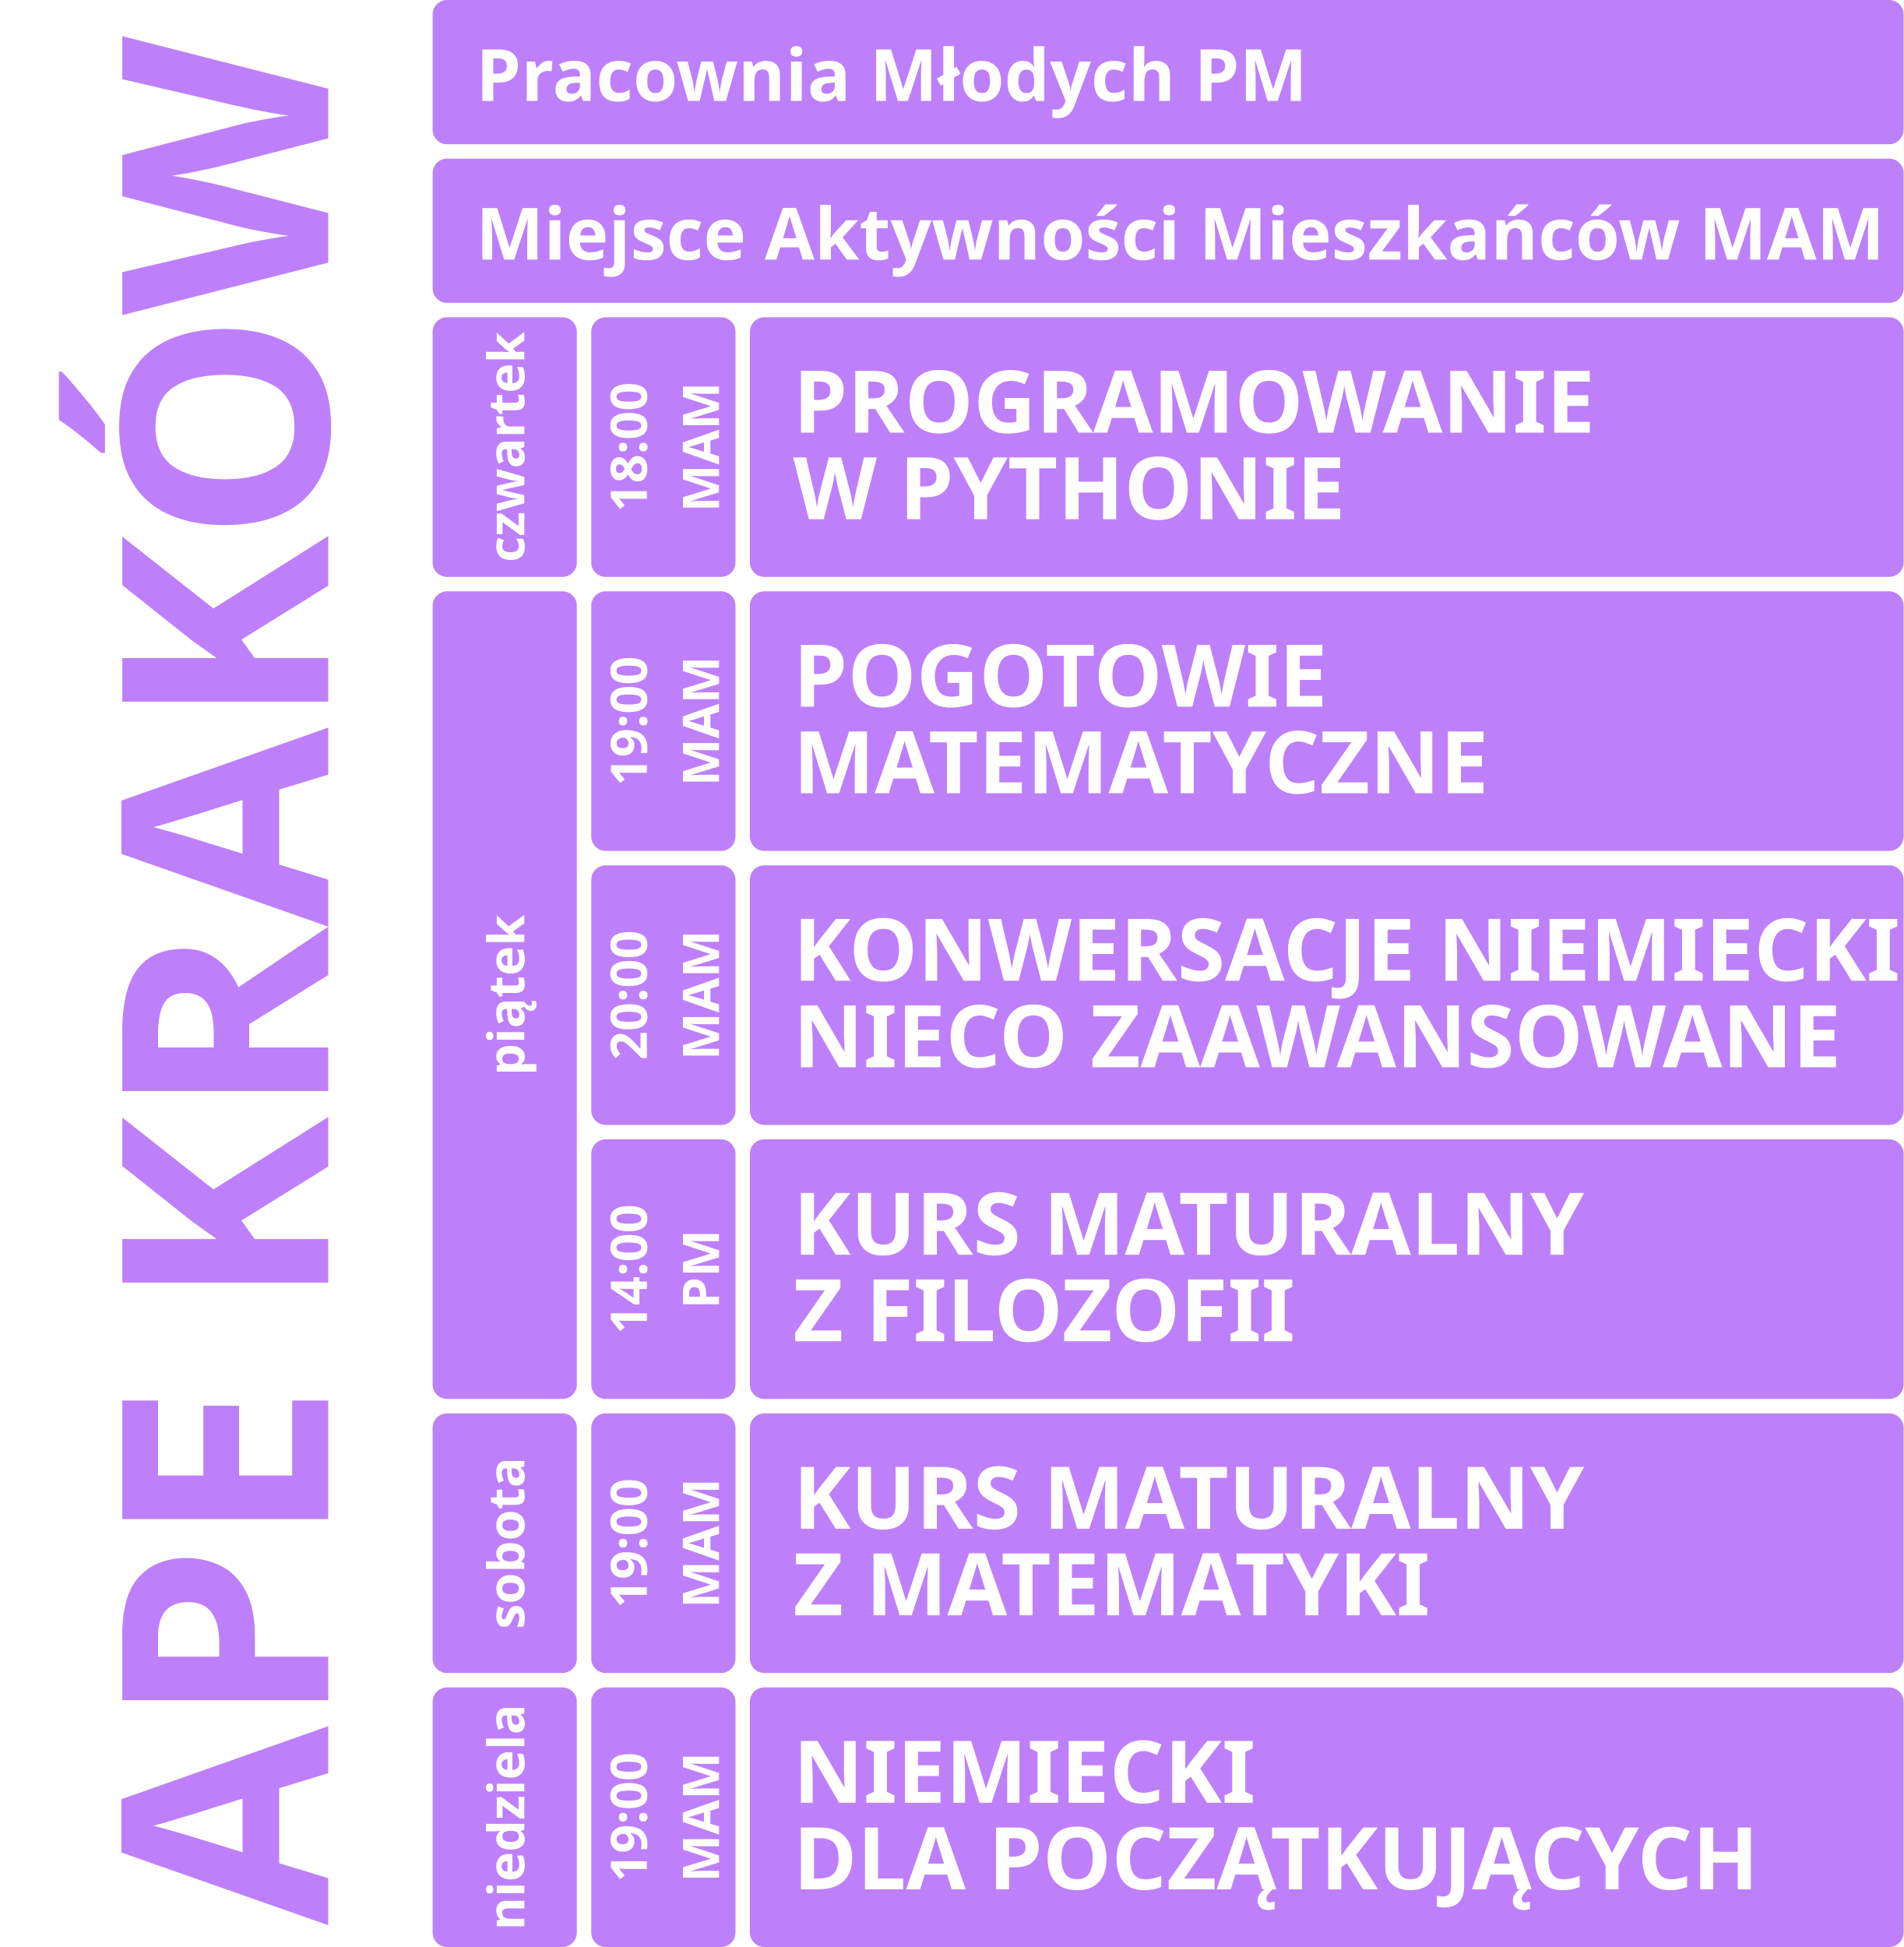
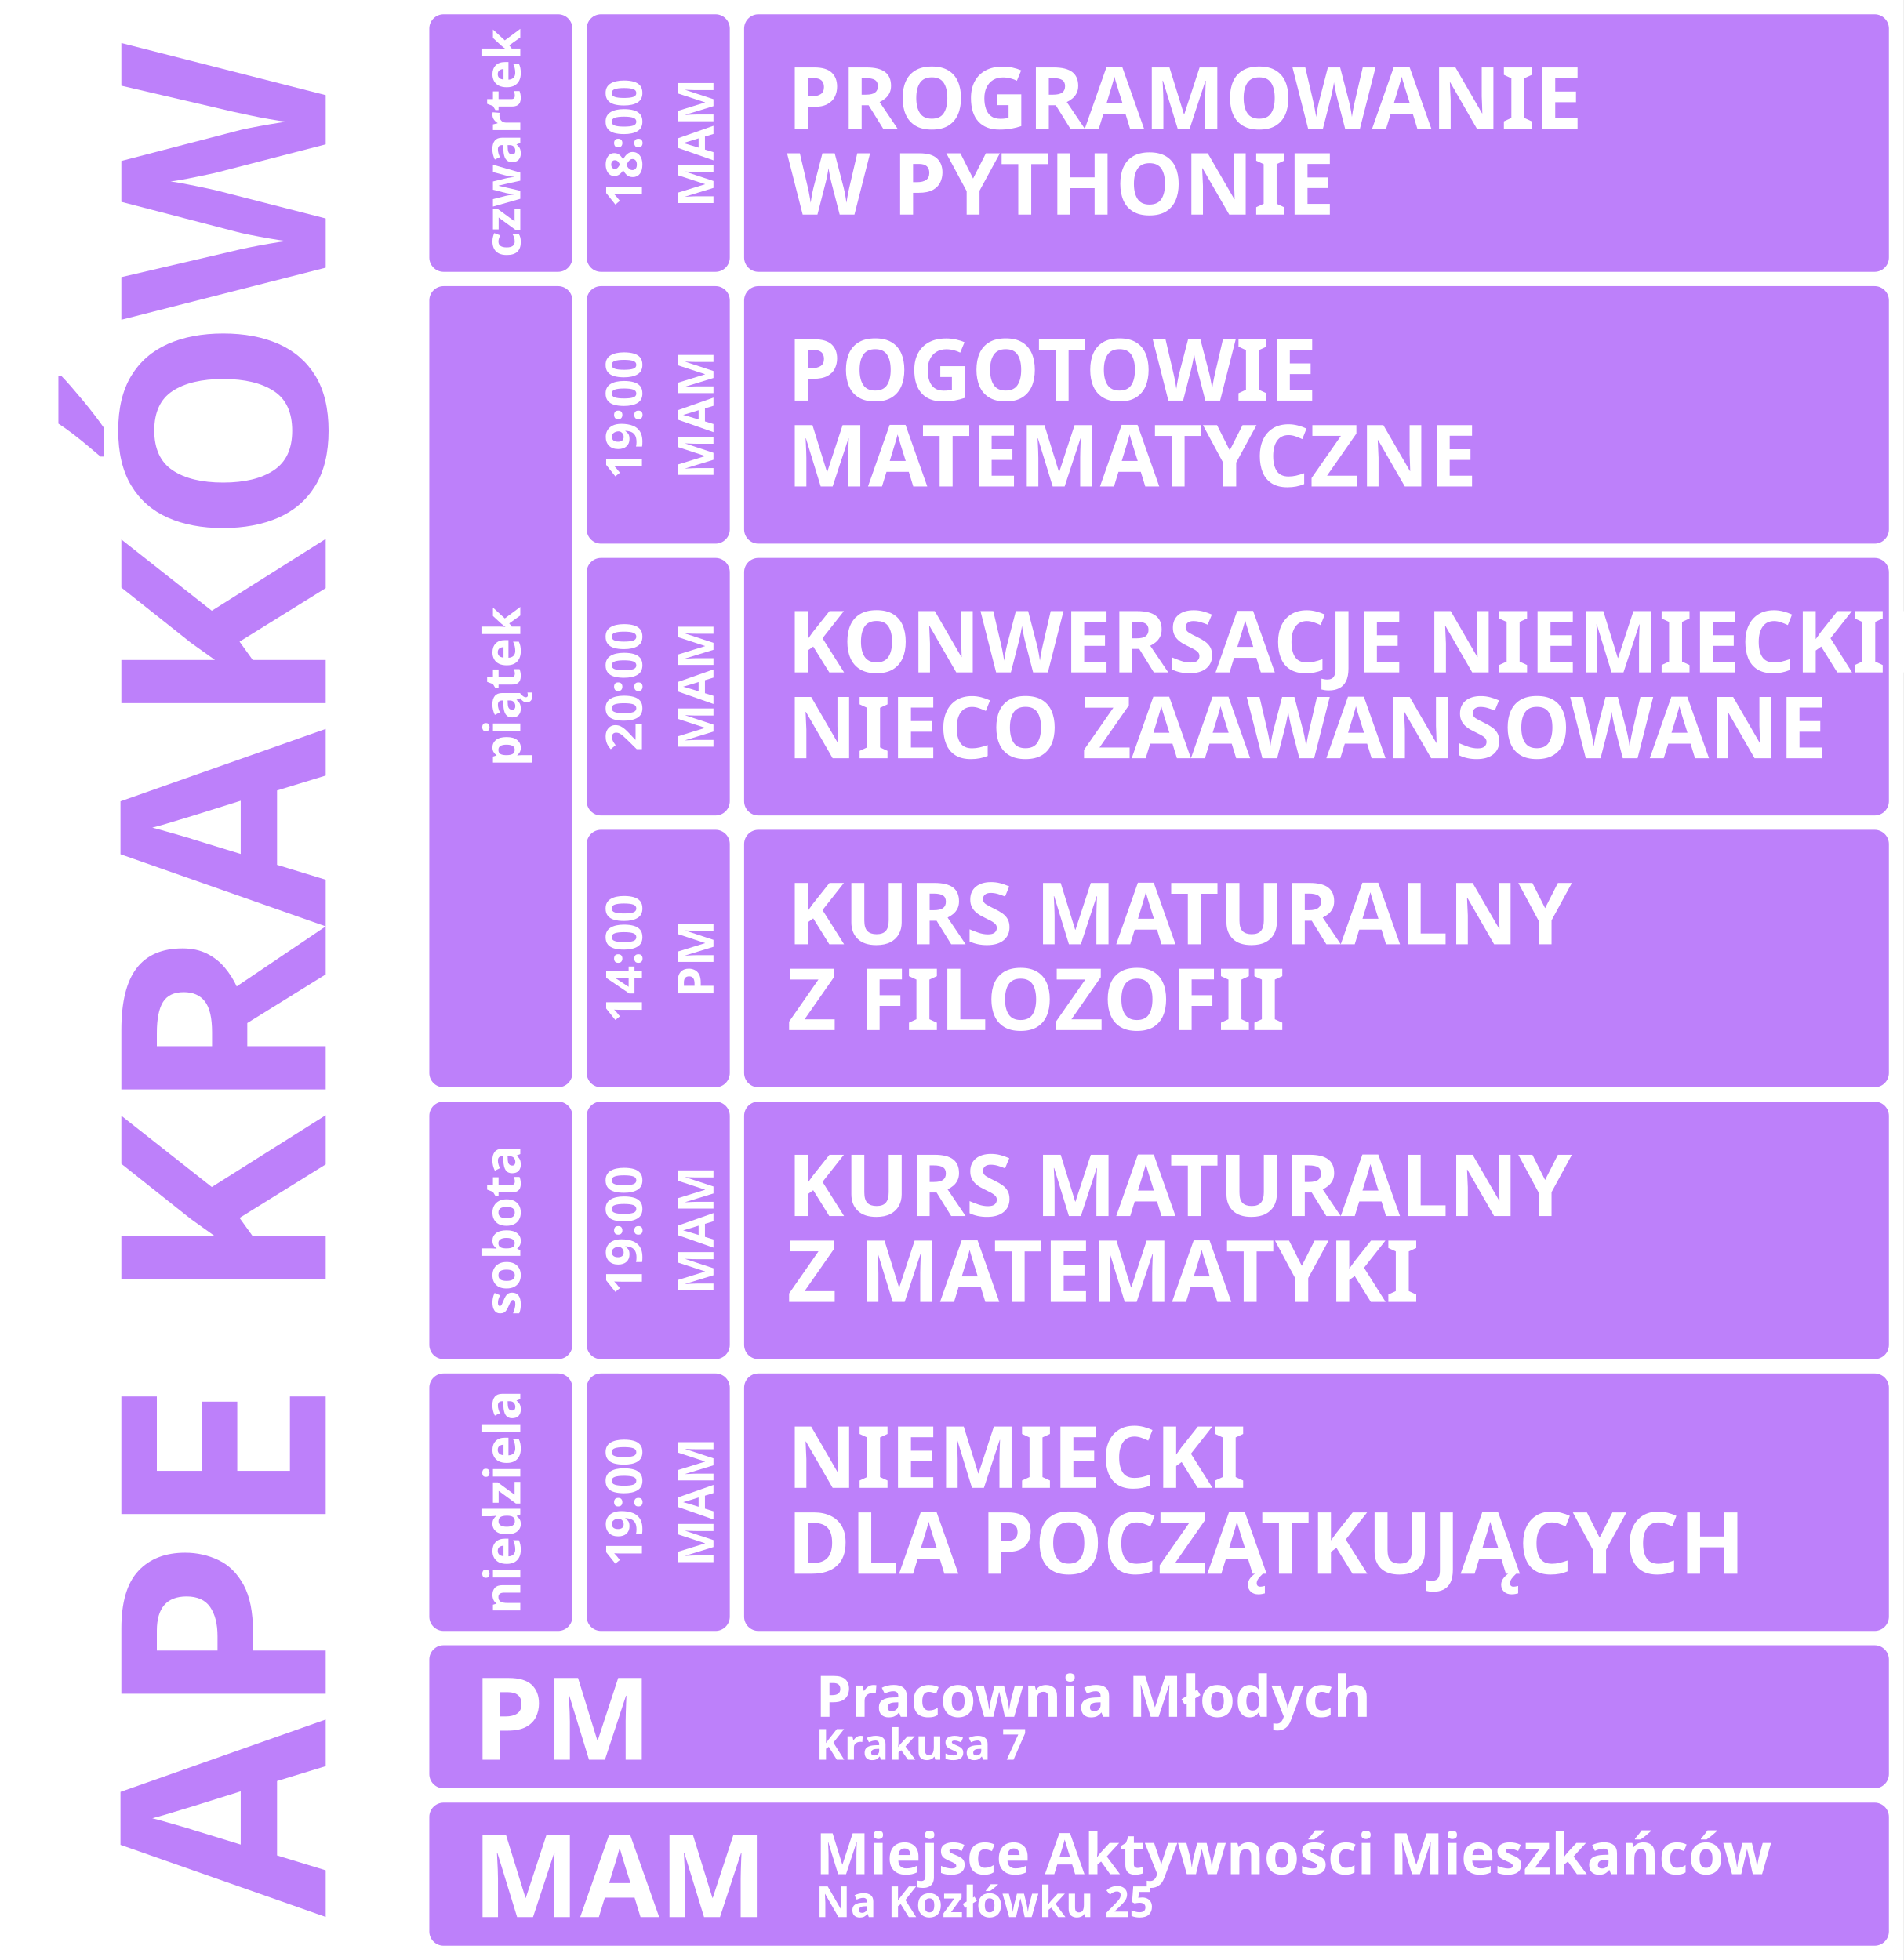
- <svg xmlns="http://www.w3.org/2000/svg" width="1320" height="1350" viewBox="0 0 1320 1350" fill="white" font-family="Magnetik" font-weight="bold">
+ <svg xmlns="http://www.w3.org/2000/svg" width="1330" height="1370" viewBox="0 0 1330 1370" fill="white" font-family="Magnetik" font-weight="bold">
  <defs>
</defs>
-   <rect x="0" y="0" width="1320" height="1350" />
-   <rect x="300" y="0" width="1020" height="100" fill="#bd80fa" rx="10" ry="10" />
-   <text x="330" y="70" font-size="50">Pracownia Młodych PM</text>
-   <rect x="300" y="110" width="1020" height="100" fill="#bd80fa" rx="10" ry="10" />
-   <text x="330" y="180" font-size="50">Miejsce Aktywności Mieszkańców MAM</text>
-   <rect x="300" y="220" width="100" height="180" fill="#bd80fa" rx="10" ry="10" />
-   <text x="0" y="0" font-size="35" transform="translate(350.0,310.0) rotate(-90)" text-anchor="middle" dominant-baseline="central">czwartek</text>
-   <rect x="410" y="220" width="100" height="180" fill="#bd80fa" rx="10" ry="10" />
-   <text x="0" y="0" font-size="35" transform="translate(435.0,310.0) rotate(-90)" text-anchor="middle" dominant-baseline="central">18:00</text>
-   <text x="0" y="0" font-size="35" transform="translate(485.0,310.0) rotate(-90)" text-anchor="middle" dominant-baseline="central">MAM</text>
-   <rect x="520" y="220" width="800" height="180" fill="#bd80fa" rx="10" ry="10" />
-   <text x="550" y="300" font-size="60">
+   <rect x="0" y="0" width="1330" height="1370" />
+   <rect x="300" y="10" width="100" height="180" fill="#bd80fa" rx="10" ry="10" />
+   <text x="0" y="0" font-size="35" transform="translate(350.0,100.0) rotate(-90)" text-anchor="middle" dominant-baseline="central">czwartek</text>
+   <rect x="410" y="10" width="100" height="180" fill="#bd80fa" rx="10" ry="10" />
+   <text x="0" y="0" font-size="35" transform="translate(435.0,100.0) rotate(-90)" text-anchor="middle" dominant-baseline="central">18:00</text>
+   <text x="0" y="0" font-size="35" transform="translate(485.0,100.0) rotate(-90)" text-anchor="middle" dominant-baseline="central">MAM</text>
+   <rect x="520" y="10" width="800" height="180" fill="#bd80fa" rx="10" ry="10" />
+   <text x="550" y="90" font-size="60">
    <tspan x="550" dy="0em">PROGRAMOWANIE</tspan>
    <tspan x="550" dy="1em">W PYTHONIE</tspan>
  </text>
-   <rect x="300" y="410" width="100" height="560" fill="#bd80fa" rx="10" ry="10" />
-   <text x="0" y="0" font-size="35" transform="translate(350.0,690.0) rotate(-90)" text-anchor="middle" dominant-baseline="central">piątek</text>
-   <rect x="410" y="410" width="100" height="180" fill="#bd80fa" rx="10" ry="10" />
-   <text x="0" y="0" font-size="35" transform="translate(435.0,500.0) rotate(-90)" text-anchor="middle" dominant-baseline="central">19:00</text>
-   <text x="0" y="0" font-size="35" transform="translate(485.0,500.0) rotate(-90)" text-anchor="middle" dominant-baseline="central">MAM</text>
-   <rect x="520" y="410" width="800" height="180" fill="#bd80fa" rx="10" ry="10" />
-   <text x="550" y="490" font-size="60">
+   <rect x="300" y="200" width="100" height="560" fill="#bd80fa" rx="10" ry="10" />
+   <text x="0" y="0" font-size="35" transform="translate(350.0,480.0) rotate(-90)" text-anchor="middle" dominant-baseline="central">piątek</text>
+   <rect x="410" y="200" width="100" height="180" fill="#bd80fa" rx="10" ry="10" />
+   <text x="0" y="0" font-size="35" transform="translate(435.0,290.0) rotate(-90)" text-anchor="middle" dominant-baseline="central">19:00</text>
+   <text x="0" y="0" font-size="35" transform="translate(485.0,290.0) rotate(-90)" text-anchor="middle" dominant-baseline="central">MAM</text>
+   <rect x="520" y="200" width="800" height="180" fill="#bd80fa" rx="10" ry="10" />
+   <text x="550" y="280" font-size="60">
    <tspan x="550" dy="0em">POGOTOWIE</tspan>
    <tspan x="550" dy="1em">MATEMATYCZNE</tspan>
  </text>
-   <rect x="410" y="600" width="100" height="180" fill="#bd80fa" rx="10" ry="10" />
-   <text x="0" y="0" font-size="35" transform="translate(435.0,690.0) rotate(-90)" text-anchor="middle" dominant-baseline="central">20:00</text>
-   <text x="0" y="0" font-size="35" transform="translate(485.0,690.0) rotate(-90)" text-anchor="middle" dominant-baseline="central">MAM</text>
-   <rect x="520" y="600" width="800" height="180" fill="#bd80fa" rx="10" ry="10" />
-   <text x="550" y="680" font-size="60">
+   <rect x="410" y="390" width="100" height="180" fill="#bd80fa" rx="10" ry="10" />
+   <text x="0" y="0" font-size="35" transform="translate(435.0,480.0) rotate(-90)" text-anchor="middle" dominant-baseline="central">20:00</text>
+   <text x="0" y="0" font-size="35" transform="translate(485.0,480.0) rotate(-90)" text-anchor="middle" dominant-baseline="central">MAM</text>
+   <rect x="520" y="390" width="800" height="180" fill="#bd80fa" rx="10" ry="10" />
+   <text x="550" y="470" font-size="60">
    <tspan x="550" dy="0em">KONWERSACJE NIEMIECKIE </tspan>
    <tspan x="550" dy="1em">NIECO ZAAWANSOWANE</tspan>
  </text>
-   <rect x="410" y="790" width="100" height="180" fill="#bd80fa" rx="10" ry="10" />
-   <text x="0" y="0" font-size="35" transform="translate(435.0,880.0) rotate(-90)" text-anchor="middle" dominant-baseline="central">14:00</text>
-   <text x="0" y="0" font-size="35" transform="translate(485.0,880.0) rotate(-90)" text-anchor="middle" dominant-baseline="central">PM</text>
-   <rect x="520" y="790" width="800" height="180" fill="#bd80fa" rx="10" ry="10" />
-   <text x="550" y="870" font-size="60">
+   <rect x="410" y="580" width="100" height="180" fill="#bd80fa" rx="10" ry="10" />
+   <text x="0" y="0" font-size="35" transform="translate(435.0,670.0) rotate(-90)" text-anchor="middle" dominant-baseline="central">14:00</text>
+   <text x="0" y="0" font-size="35" transform="translate(485.0,670.0) rotate(-90)" text-anchor="middle" dominant-baseline="central">PM</text>
+   <rect x="520" y="580" width="800" height="180" fill="#bd80fa" rx="10" ry="10" />
+   <text x="550" y="660" font-size="60">
    <tspan x="550" dy="0em">KURS MATURALNY</tspan>
    <tspan x="550" dy="1em">Z FILOZOFII</tspan>
  </text>
-   <rect x="300" y="980" width="100" height="180" fill="#bd80fa" rx="10" ry="10" />
-   <text x="0" y="0" font-size="35" transform="translate(350.0,1070.0) rotate(-90)" text-anchor="middle" dominant-baseline="central">sobota</text>
-   <rect x="410" y="980" width="100" height="180" fill="#bd80fa" rx="10" ry="10" />
-   <text x="0" y="0" font-size="35" transform="translate(435.0,1070.0) rotate(-90)" text-anchor="middle" dominant-baseline="central">19:00</text>
-   <text x="0" y="0" font-size="35" transform="translate(485.0,1070.0) rotate(-90)" text-anchor="middle" dominant-baseline="central">MAM</text>
-   <rect x="520" y="980" width="800" height="180" fill="#bd80fa" rx="10" ry="10" />
-   <text x="550" y="1060" font-size="60">
+   <rect x="300" y="770" width="100" height="180" fill="#bd80fa" rx="10" ry="10" />
+   <text x="0" y="0" font-size="35" transform="translate(350.0,860.0) rotate(-90)" text-anchor="middle" dominant-baseline="central">sobota</text>
+   <rect x="410" y="770" width="100" height="180" fill="#bd80fa" rx="10" ry="10" />
+   <text x="0" y="0" font-size="35" transform="translate(435.0,860.0) rotate(-90)" text-anchor="middle" dominant-baseline="central">19:00</text>
+   <text x="0" y="0" font-size="35" transform="translate(485.0,860.0) rotate(-90)" text-anchor="middle" dominant-baseline="central">MAM</text>
+   <rect x="520" y="770" width="800" height="180" fill="#bd80fa" rx="10" ry="10" />
+   <text x="550" y="850" font-size="60">
    <tspan x="550" dy="0em">KURS MATURALNY</tspan>
    <tspan x="550" dy="1em">Z MATEMATYKI</tspan>
  </text>
-   <rect x="300" y="1170" width="100" height="180" fill="#bd80fa" rx="10" ry="10" />
-   <text x="0" y="0" font-size="35" transform="translate(350.0,1260.0) rotate(-90)" text-anchor="middle" dominant-baseline="central">niedziela</text>
-   <rect x="410" y="1170" width="100" height="180" fill="#bd80fa" rx="10" ry="10" />
-   <text x="0" y="0" font-size="35" transform="translate(435.0,1260.0) rotate(-90)" text-anchor="middle" dominant-baseline="central">19:00</text>
-   <text x="0" y="0" font-size="35" transform="translate(485.0,1260.0) rotate(-90)" text-anchor="middle" dominant-baseline="central">MAM</text>
-   <rect x="520" y="1170" width="800" height="180" fill="#bd80fa" rx="10" ry="10" />
-   <text x="550" y="1250" font-size="60">
+   <rect x="300" y="960" width="100" height="180" fill="#bd80fa" rx="10" ry="10" />
+   <text x="0" y="0" font-size="35" transform="translate(350.0,1050.0) rotate(-90)" text-anchor="middle" dominant-baseline="central">niedziela</text>
+   <rect x="410" y="960" width="100" height="180" fill="#bd80fa" rx="10" ry="10" />
+   <text x="0" y="0" font-size="35" transform="translate(435.0,1050.0) rotate(-90)" text-anchor="middle" dominant-baseline="central">19:00</text>
+   <text x="0" y="0" font-size="35" transform="translate(485.0,1050.0) rotate(-90)" text-anchor="middle" dominant-baseline="central">MAM</text>
+   <rect x="520" y="960" width="800" height="180" fill="#bd80fa" rx="10" ry="10" />
+   <text x="550" y="1040" font-size="60">
    <tspan x="550" dy="0em">NIEMIECKI</tspan>
    <tspan x="550" dy="1em">DLA POCZĄTKUJĄCYCH</tspan>
  </text>
-   <text x="0" y="0" font-size="200" fill="#bd80fa" font-family="Cascadia Code" transform="translate(150.0,680.0) rotate(-90)" text-anchor="middle" dominant-baseline="central">APE KRAKÓW</text>
+   <rect x="300" y="1150" width="1020" height="100" fill="#bd80fa" rx="10" ry="10" />
+   <text x="330" y="1230" font-size="80">PM</text>
+   <text x="570" y="1200" font-size="40">Pracownia Młodych</text>
+   <text x="570" y="1230" font-size="30">Krakusa 7</text>
+   <rect x="300" y="1260" width="1020" height="100" fill="#bd80fa" rx="10" ry="10" />
+   <text x="330" y="1340" font-size="80">MAM</text>
+   <text x="570" y="1310" font-size="40">Miejsce Aktywności Mieszkańców</text>
+   <text x="570" y="1340" font-size="30">Na Kozłówku 25</text>
+   <text x="0" y="0" font-size="200" fill="#bd80fa" font-family="Cascadia Code" transform="translate(150.0,685.0) rotate(-90)" text-anchor="middle" dominant-baseline="central">APE KRAKÓW</text>
</svg>
